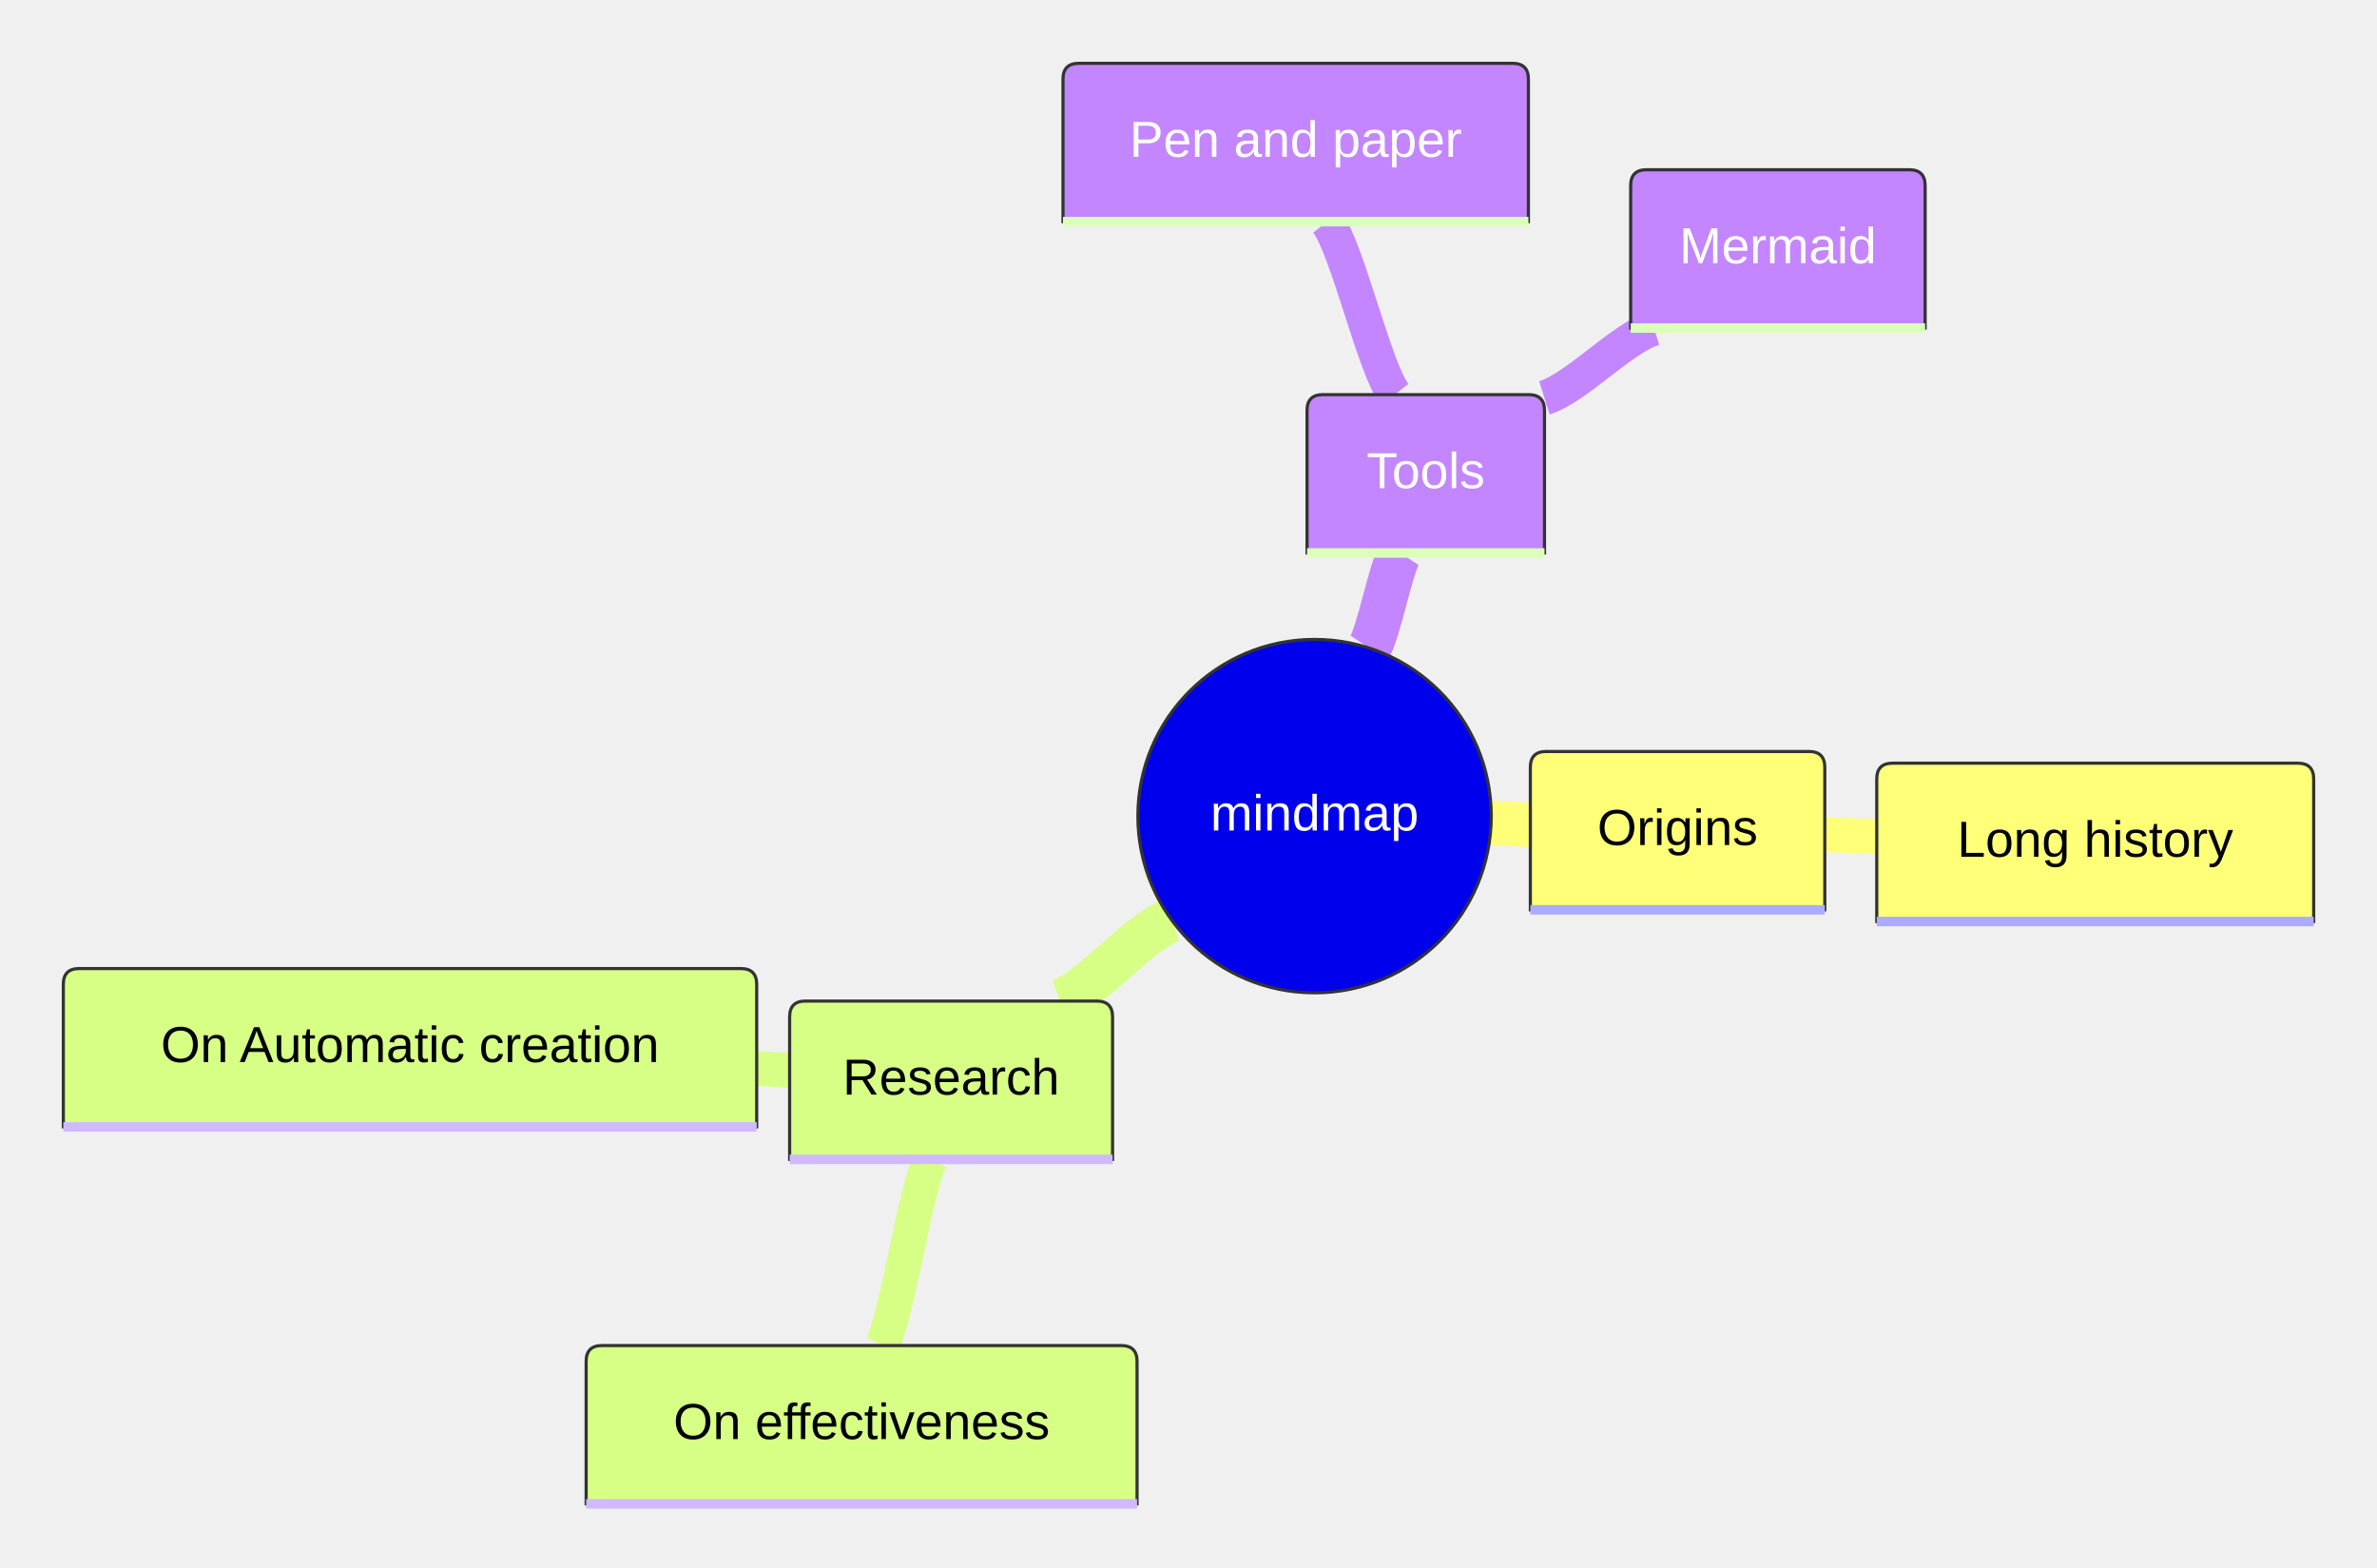
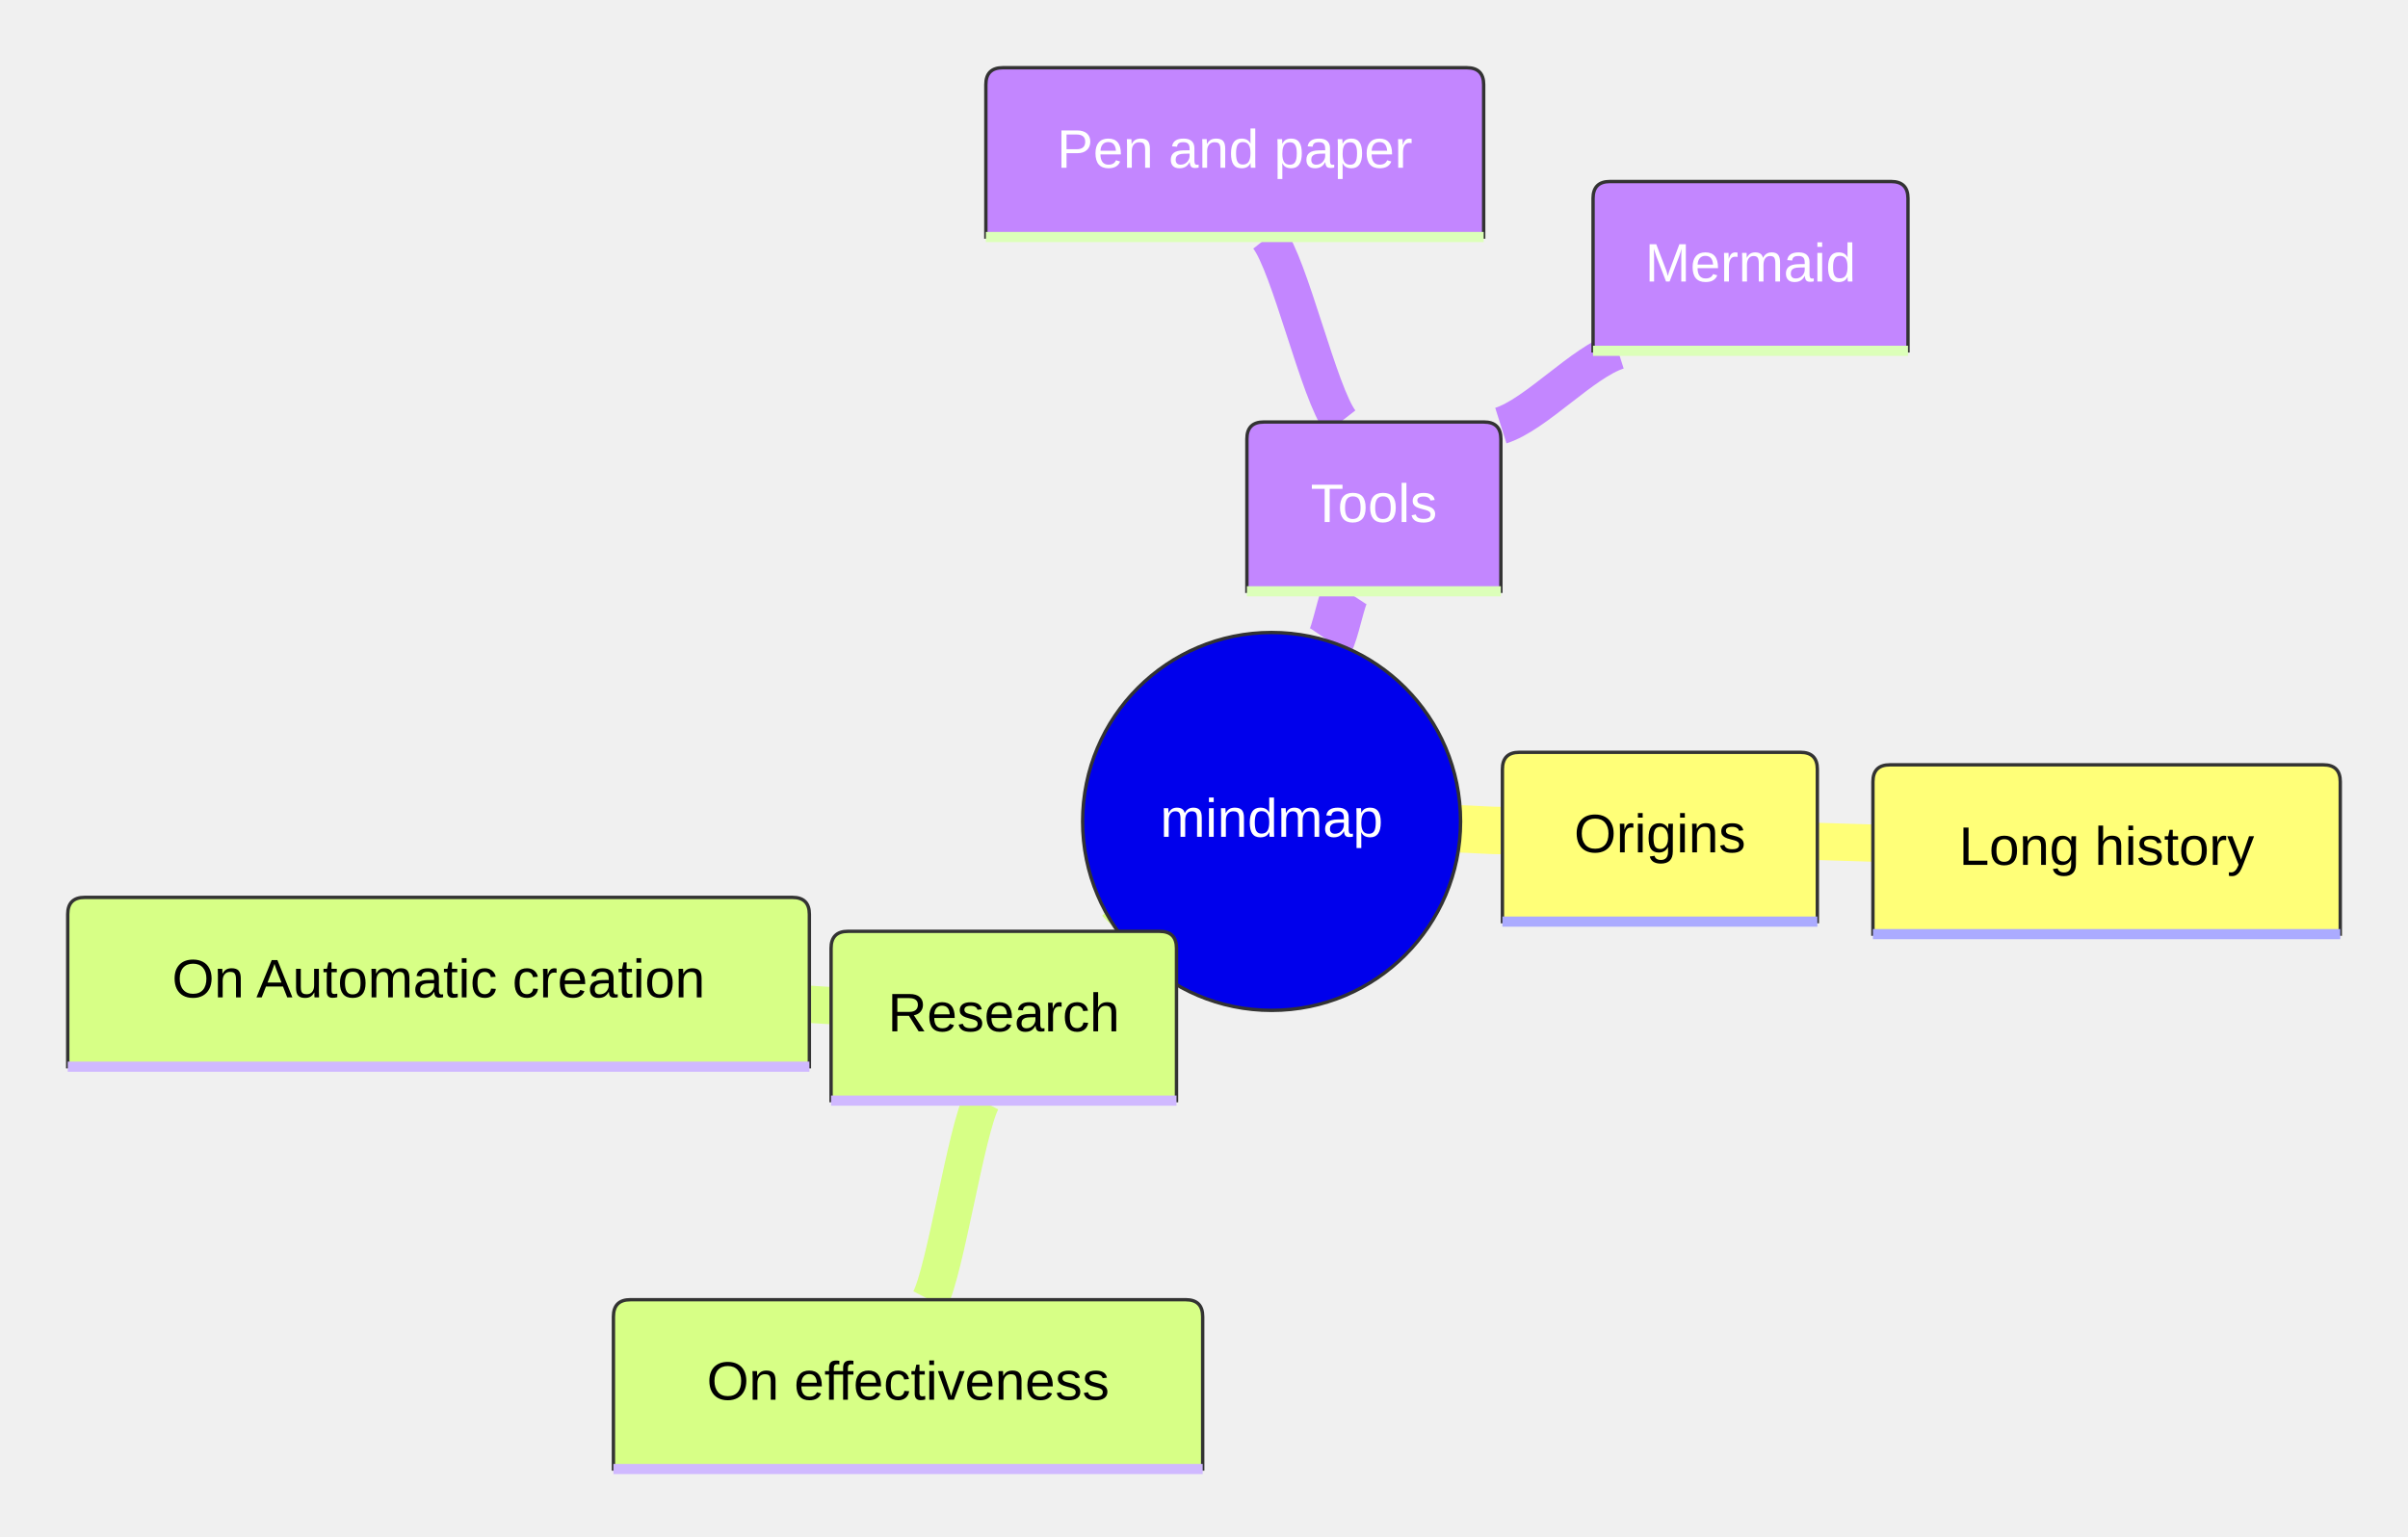
- <svg xmlns="http://www.w3.org/2000/svg" width="750.766" height="494.954" viewBox="-415.197 -257.749 750.766 494.954" class="mermaid">
+ <svg xmlns="http://www.w3.org/2000/svg" width="711.058" height="453.859" viewBox="-375.489 -242.602 711.058 453.859" class="mermaid">
  <style>

.mindmap-node {
  cursor: pointer;
}
.error-icon {
  fill: #552222;
}
.error-text {
  fill: #552222;
  stroke: #552222;
}
.disabled, .disabled circle, .disabled text {
  fill: lightgray;
}
.disabled text {
  fill: #efefef;
}
.mindmap-node-label {
  font-family: trebuchet ms, verdana, arial, sans-serif;
}
.node-bkg {
  stroke: #333333;
  stroke-width: 1px;
}
.edge {
  fill: none;
  stroke-width: 3px;
}
.icon-container {
  height: 100%;
  display: flex;
  justify-content: center;
  align-items: center;
}
.icon-container i {
  font-size: 40px;
}
.node-line-root {
  stroke: hsl(60, 100%, 86.275%);
  stroke-width: 3;
}

.section--1 rect, .section--1 path, .section--1 circle, .section--1 polygon {
  fill: hsl(240, 100%, 76.275%);
}
.section--1 text {
  fill: #ffffff;
}
.section-edge--1 {
  stroke: hsl(240, 100%, 76.275%);
}
.edge-depth--1 {
  stroke-width: 17;
}
.section--1 line {
  stroke: hsl(60, 100%, 86.275%);
  stroke-width: 3;
}
.section-root rect, .section-root path, .section-root circle, .section-root polygon {
  fill: hsl(240, 100%, 46.275%);
}
.section-root text {
  fill: #ffffff;
}
.section-edge-root {
  stroke: hsl(240, 100%, 76.275%);
}
.edge-depth-root {
  stroke-width: 17;
}

.section-0 rect, .section-0 path, .section-0 circle, .section-0 polygon {
  fill: hsl(60, 100%, 73.529%);
}
.section-0 text {
  fill: black;
}
.section-edge-0 {
  stroke: hsl(60, 100%, 73.529%);
}
.edge-depth-0 {
  stroke-width: 17;
}
.node-line-0 {
  stroke: hsl(240, 100%, 83.529%);
  stroke-width: 3;
}

.section-1 rect, .section-1 path, .section-1 circle, .section-1 polygon {
  fill: hsl(80, 100%, 76.275%);
}
.section-1 text {
  fill: black;
}
.section-edge-1 {
  stroke: hsl(80, 100%, 76.275%);
}
.edge-depth-1 {
  stroke-width: 14;
}
.node-line-1 {
  stroke: hsl(260, 100%, 86.275%);
  stroke-width: 3;
}

.section-2 rect, .section-2 path, .section-2 circle, .section-2 polygon {
  fill: hsl(270, 100%, 76.275%);
}
.section-2 text {
  fill: #ffffff;
}
.section-edge-2 {
  stroke: hsl(270, 100%, 76.275%);
}
.edge-depth-2 {
  stroke-width: 11;
}
.node-line-2 {
  stroke: hsl(90, 100%, 86.275%);
  stroke-width: 3;
}

.section-3 rect, .section-3 path, .section-3 circle, .section-3 polygon {
  fill: hsl(300, 100%, 76.275%);
}
.section-3 text {
  fill: black;
}
.section-edge-3 {
  stroke: hsl(300, 100%, 76.275%);
}
.edge-depth-3 {
  stroke-width: 8;
}
.node-line-3 {
  stroke: hsl(120, 100%, 86.275%);
  stroke-width: 3;
}

.section-4 rect, .section-4 path, .section-4 circle, .section-4 polygon {
  fill: hsl(330, 100%, 76.275%);
}
.section-4 text {
  fill: black;
}
.section-edge-4 {
  stroke: hsl(330, 100%, 76.275%);
}
.edge-depth-4 {
  stroke-width: 5;
}
.node-line-4 {
  stroke: hsl(150, 100%, 86.275%);
  stroke-width: 3;
}

.section-5 rect, .section-5 path, .section-5 circle, .section-5 polygon {
  fill: hsl(0, 100%, 76.275%);
}
.section-5 text {
  fill: black;
}
.section-edge-5 {
  stroke: hsl(0, 100%, 76.275%);
}
.edge-depth-5 {
  stroke-width: 2;
}
.node-line-5 {
  stroke: hsl(180, 100%, 86.275%);
  stroke-width: 3;
}

.section-6 rect, .section-6 path, .section-6 circle, .section-6 polygon {
  fill: hsl(30, 100%, 76.275%);
}
.section-6 text {
  fill: black;
}
.section-edge-6 {
  stroke: hsl(30, 100%, 76.275%);
}
.edge-depth-6 {
  stroke-width: -1;
}
.node-line-6 {
  stroke: hsl(210, 100%, 86.275%);
  stroke-width: 3;
}

.section-7 rect, .section-7 path, .section-7 circle, .section-7 polygon {
  fill: hsl(90, 100%, 76.275%);
}
.section-7 text {
  fill: black;
}
.section-edge-7 {
  stroke: hsl(90, 100%, 76.275%);
}
.edge-depth-7 {
  stroke-width: -4;
}
.node-line-7 {
  stroke: hsl(270, 100%, 86.275%);
  stroke-width: 3;
}

.section-8 rect, .section-8 path, .section-8 circle, .section-8 polygon {
  fill: hsl(150, 100%, 76.275%);
}
.section-8 text {
  fill: black;
}
.section-edge-8 {
  stroke: hsl(150, 100%, 76.275%);
}
.edge-depth-8 {
  stroke-width: -7;
}
.node-line-8 {
  stroke: hsl(330, 100%, 86.275%);
  stroke-width: 3;
}

.section-9 rect, .section-9 path, .section-9 circle, .section-9 polygon {
  fill: hsl(180, 100%, 76.275%);
}
.section-9 text {
  fill: black;
}
.section-edge-9 {
  stroke: hsl(180, 100%, 76.275%);
}
.edge-depth-9 {
  stroke-width: -10;
}
.node-line-9 {
  stroke: hsl(0, 100%, 86.275%);
  stroke-width: 3;
}

.section-10 rect, .section-10 path, .section-10 circle, .section-10 polygon {
  fill: hsl(210, 100%, 76.275%);
}
.section-10 text {
  fill: black;
}
.section-edge-10 {
  stroke: hsl(210, 100%, 76.275%);
}
.edge-depth-10 {
  stroke-width: -13;
}
.node-line-10 {
  stroke: hsl(30, 100%, 86.275%);
  stroke-width: 3;
}


  </style>
  <g class="root">
    <g class="clusters">

    </g>
    <g class="edgePaths">
      <g class="mindmap-edges">
-         <path d="M55.8,2.2 C59.5,2.3 64.4,2.7 68.2,2.7" class="edge section-edge-0 edge-depth-1" fill="none" stroke-width="3" />
-         <path d="M161.2,5.9 C166.1,6.0 172.6,6.3 177.6,6.4" class="edge section-edge-0 edge-depth-2" fill="none" stroke-width="3" />
-         <path d="M-45.1,32.8 C-55.7,36.6 -69.8,54.6 -80.4,58.4" class="edge section-edge-1 edge-depth-1" fill="none" stroke-width="3" />
-         <path d="M-121.3,108.4 C-125.9,117.2 -132.0,158.4 -136.6,167.2" class="edge section-edge-1 edge-depth-2" fill="none" stroke-width="3" />
-         <path d="M-165.8,80.3 C-168.9,80.2 -173.1,79.8 -176.2,79.7" class="edge section-edge-1 edge-depth-2" fill="none" stroke-width="3" />
-         <path d="M17.2,-53.1 C20.2,-57.6 24.1,-78.6 27.0,-83.1" class="edge section-edge-2 edge-depth-1" stroke-width="3" fill="none" />
-         <path d="M25.3,-133.1 C18.9,-141.3 10.3,-179.6 3.9,-187.7" class="edge section-edge-2 edge-depth-2" fill="none" stroke-width="3" />
-         <path d="M72.6,-132.1 C83.0,-135.4 96.8,-150.8 107.2,-154.1" class="edge section-edge-2 edge-depth-2" fill="none" stroke-width="3" />
+         <path d="M55.8,2.2 C59.5,2.3 64.4,2.7 68.2,2.7" class="edge section-edge-0 edge-depth-1" stroke-width="3" fill="none" />
+         <path d="M161.2,5.9 C166.1,6.0 172.6,6.3 177.6,6.4" class="edge section-edge-0 edge-depth-2" stroke-width="3" fill="none" />
+         <path d="M-45.1,32.8 C-45.0,32.7 -44.8,32.5 -44.7,32.5" class="edge section-edge-1 edge-depth-1" stroke-width="3" fill="none" />
+         <path d="M-85.6,82.5 C-90.2,91.3 -96.3,132.4 -100.9,141.3" class="edge section-edge-1 edge-depth-2" fill="none" stroke-width="3" />
+         <path d="M-130.1,54.4 C-132.0,54.3 -134.6,54.1 -136.5,54.0" class="edge section-edge-1 edge-depth-2" fill="none" stroke-width="3" />
+         <path d="M17.2,-53.1 C18.7,-55.3 20.6,-65.7 22.1,-68.0" class="edge section-edge-2 edge-depth-1" fill="none" stroke-width="3" />
+         <path d="M20.4,-118.0 C14.0,-126.2 5.4,-164.4 -1.1,-172.6" class="edge section-edge-2 edge-depth-2" stroke-width="3" fill="none" />
+         <path d="M67.7,-116.9 C78.1,-120.2 91.9,-135.7 102.3,-139.0" class="edge section-edge-2 edge-depth-2" fill="none" stroke-width="3" />
      </g>
    </g>
    <g class="edgeLabels">

    </g>
    <g class="nodes">
      <g class="mindmap-nodes">
        <g class="mindmap-node section-root section--1" id="node-mindmap-root" transform="translate(-55.8, -55.8)">
          <circle cx="55.8" cy="55.8" r="55.8" class="node-bkg node-circle" />
-           <text x="55.8" y="55.8" class="mindmap-node-label" dominant-baseline="middle" font-size="16px" text-anchor="middle">mindmap</text>
+           <text x="55.8" y="55.8" class="mindmap-node-label" text-anchor="middle" font-size="16px" dominant-baseline="middle">mindmap</text>
        </g>
        <g class="mindmap-node section-0" id="node-Origins" transform="translate(68.15821, -20.41122)">
          <path d="M0 45 v-40 q0,-5 5,-5 h83 q5,0 5,5 v45 H0 Z" class="node-bkg node-default" />
          <line x1="0" y1="50" x2="93" y2="50" class="node-line-0" />
-           <text x="46.5" y="25" class="mindmap-node-label" font-size="16px" dominant-baseline="middle" text-anchor="middle">Origins</text>
+           <text x="46.5" y="25" class="mindmap-node-label" text-anchor="middle" font-size="16px" dominant-baseline="middle">Origins</text>
        </g>
        <g class="mindmap-node section-0" id="node-mindmap-node-1" transform="translate(177.569, -16.71676)">
          <path d="M0 45 v-40 q0,-5 5,-5 h128 q5,0 5,5 v45 H0 Z" class="node-bkg node-default" />
          <line x1="0" y1="50" x2="138" y2="50" class="node-line-0" />
-           <text x="69" y="25" class="mindmap-node-label" dominant-baseline="middle" text-anchor="middle" font-size="16px">Long history</text>
-         </g>
-         <g class="mindmap-node section-1" id="node-Research" transform="translate(-165.7963, 58.40441)">
+           <text x="69" y="25" class="mindmap-node-label" dominant-baseline="middle" font-size="16px" text-anchor="middle">Long history</text>
+         </g>
+         <g class="mindmap-node section-1" transform="translate(-130.0814, 32.45601)" id="node-Research">
          <path d="M0 45 v-40 q0,-5 5,-5 h92 q5,0 5,5 v45 H0 Z" class="node-bkg node-default" />
          <line x1="0" y1="50" x2="102" y2="50" class="node-line-1" />
-           <text x="51" y="25" class="mindmap-node-label" font-size="16px" text-anchor="middle" dominant-baseline="middle">Research</text>
-         </g>
-         <g class="mindmap-node section-1" id="node-mindmap-node-3" transform="translate(-230.0637, 167.2048)">
+           <text x="51" y="25" class="mindmap-node-label" dominant-baseline="middle" text-anchor="middle" font-size="16px">Research</text>
+         </g>
+         <g class="mindmap-node section-1" transform="translate(-194.3488, 141.2564)" id="node-mindmap-node-3">
          <path d="M0 45 v-40 q0,-5 5,-5 h164 q5,0 5,5 v45 H0 Z" class="node-bkg node-default" />
          <line x1="0" y1="50" x2="174" y2="50" class="node-line-1" />
-           <text x="87" y="25" class="mindmap-node-label" font-size="16px" text-anchor="middle" dominant-baseline="middle">On effectiveness</text>
-         </g>
-         <g class="mindmap-node section-1" transform="translate(-395.1967, 48.14322)" id="node-mindmap-node-4">
+           <text x="87" y="25" class="mindmap-node-label" text-anchor="middle" dominant-baseline="middle" font-size="16px">On effectiveness</text>
+         </g>
+         <g class="mindmap-node section-1" id="node-mindmap-node-4" transform="translate(-355.489, 22.43455)">
          <path d="M0 45 v-40 q0,-5 5,-5 h209 q5,0 5,5 v45 H0 Z" class="node-bkg node-default" />
          <line x1="0" y1="50" x2="219" y2="50" class="node-line-1" />
-           <text x="109.5" y="25" class="mindmap-node-label" text-anchor="middle" dominant-baseline="middle" font-size="16px">On Automatic creation</text>
-         </g>
-         <g class="mindmap-node section-2" transform="translate(-2.371983, -133.1129)" id="node-Tools">
+           <text x="109.5" y="25" class="mindmap-node-label" font-size="16px" dominant-baseline="middle" text-anchor="middle">On Automatic creation</text>
+         </g>
+         <g class="mindmap-node section-2" id="node-Tools" transform="translate(-7.293589, -117.9658)">
          <path d="M0 45 v-40 q0,-5 5,-5 h65 q5,0 5,5 v45 H0 Z" class="node-bkg node-default" />
          <line x1="0" y1="50" x2="75" y2="50" class="node-line-2" />
-           <text x="37.5" y="25" class="mindmap-node-label" text-anchor="middle" font-size="16px" dominant-baseline="middle">Tools</text>
-         </g>
-         <g class="mindmap-node section-2" id="node-mindmap-node-6" transform="translate(-79.45449, -237.7494)">
+           <text x="37.5" y="25" class="mindmap-node-label" dominant-baseline="middle" font-size="16px" text-anchor="middle">Tools</text>
+         </g>
+         <g class="mindmap-node section-2" id="node-mindmap-node-6" transform="translate(-84.3761, -222.6023)">
          <path d="M0 45 v-40 q0,-5 5,-5 h137 q5,0 5,5 v45 H0 Z" class="node-bkg node-default" />
          <line x1="0" y1="50" x2="147" y2="50" class="node-line-2" />
-           <text x="73.5" y="25" class="mindmap-node-label" text-anchor="middle" dominant-baseline="middle" font-size="16px">Pen and paper</text>
-         </g>
-         <g class="mindmap-node section-2" transform="translate(99.84482, -204.1405)" id="node-Mermaid">
+           <text x="73.5" y="25" class="mindmap-node-label" dominant-baseline="middle" text-anchor="middle" font-size="16px">Pen and paper</text>
+         </g>
+         <g class="mindmap-node section-2" id="node-Mermaid" transform="translate(94.92322, -188.9934)">
          <path d="M0 45 v-40 q0,-5 5,-5 h83 q5,0 5,5 v45 H0 Z" class="node-bkg node-default" />
          <line x1="0" y1="50" x2="93" y2="50" class="node-line-2" />
-           <text x="46.5" y="25" class="mindmap-node-label" dominant-baseline="middle" text-anchor="middle" font-size="16px">Mermaid</text>
+           <text x="46.5" y="25" class="mindmap-node-label" dominant-baseline="middle" font-size="16px" text-anchor="middle">Mermaid</text>
        </g>
      </g>
    </g>
  </g>
</svg>
